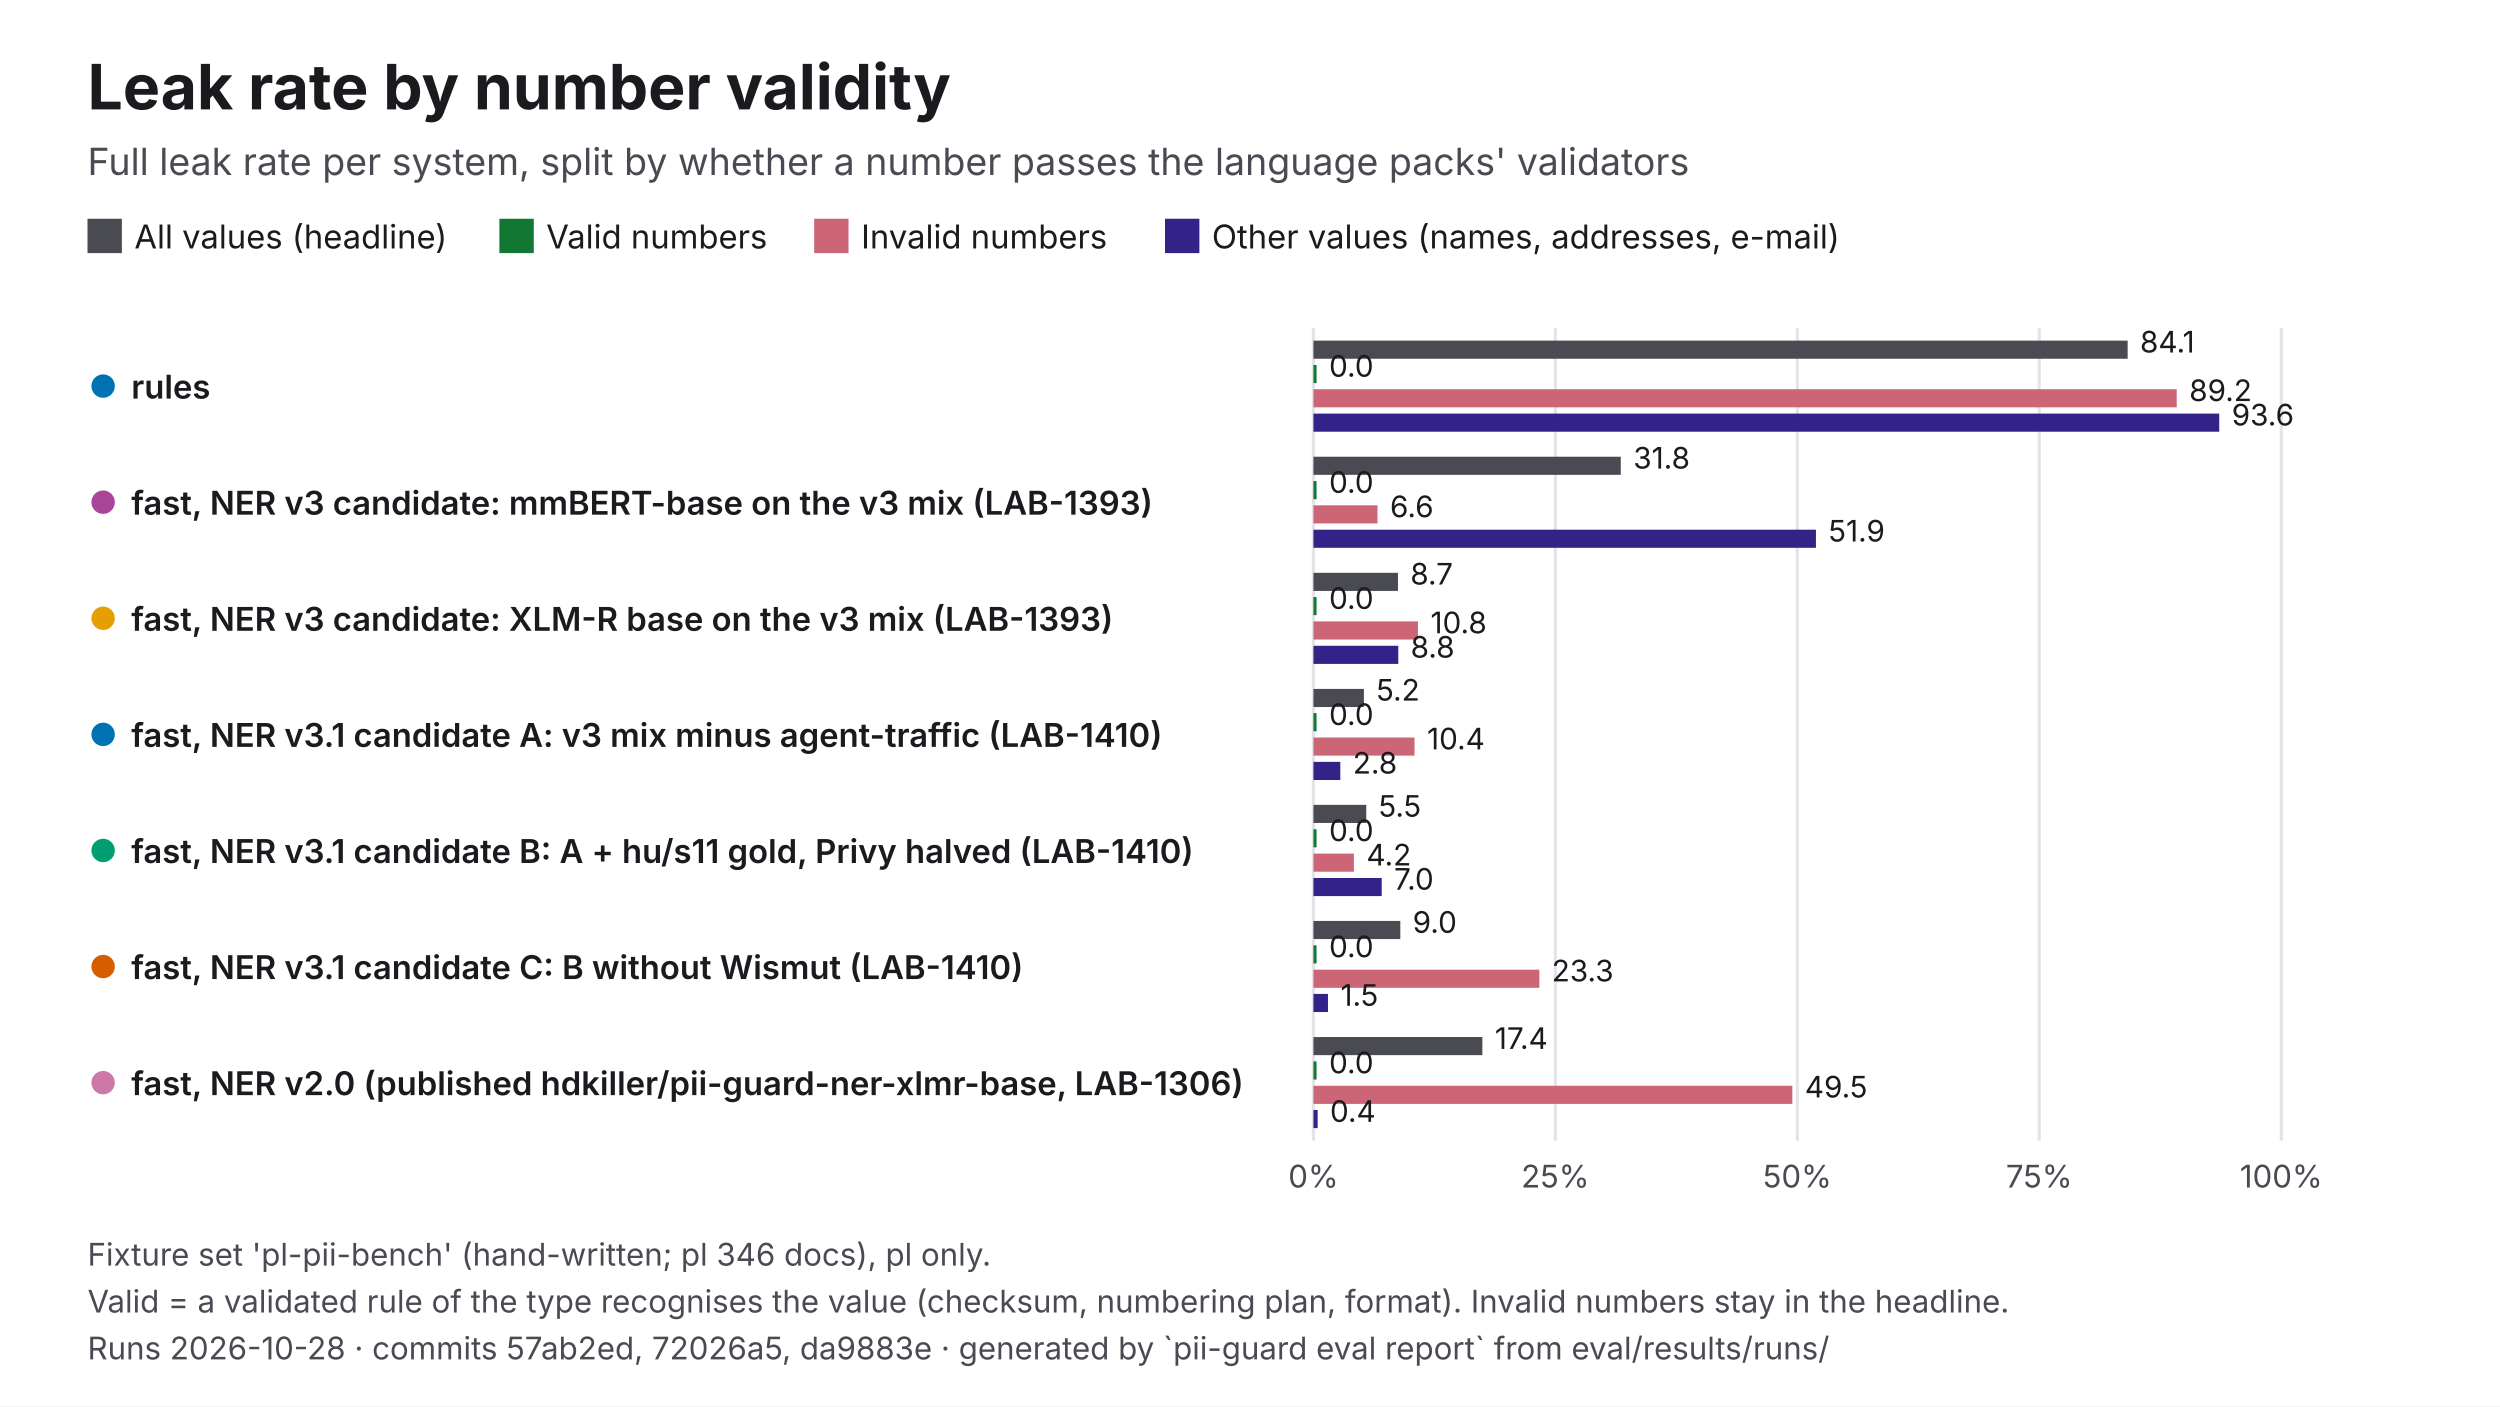
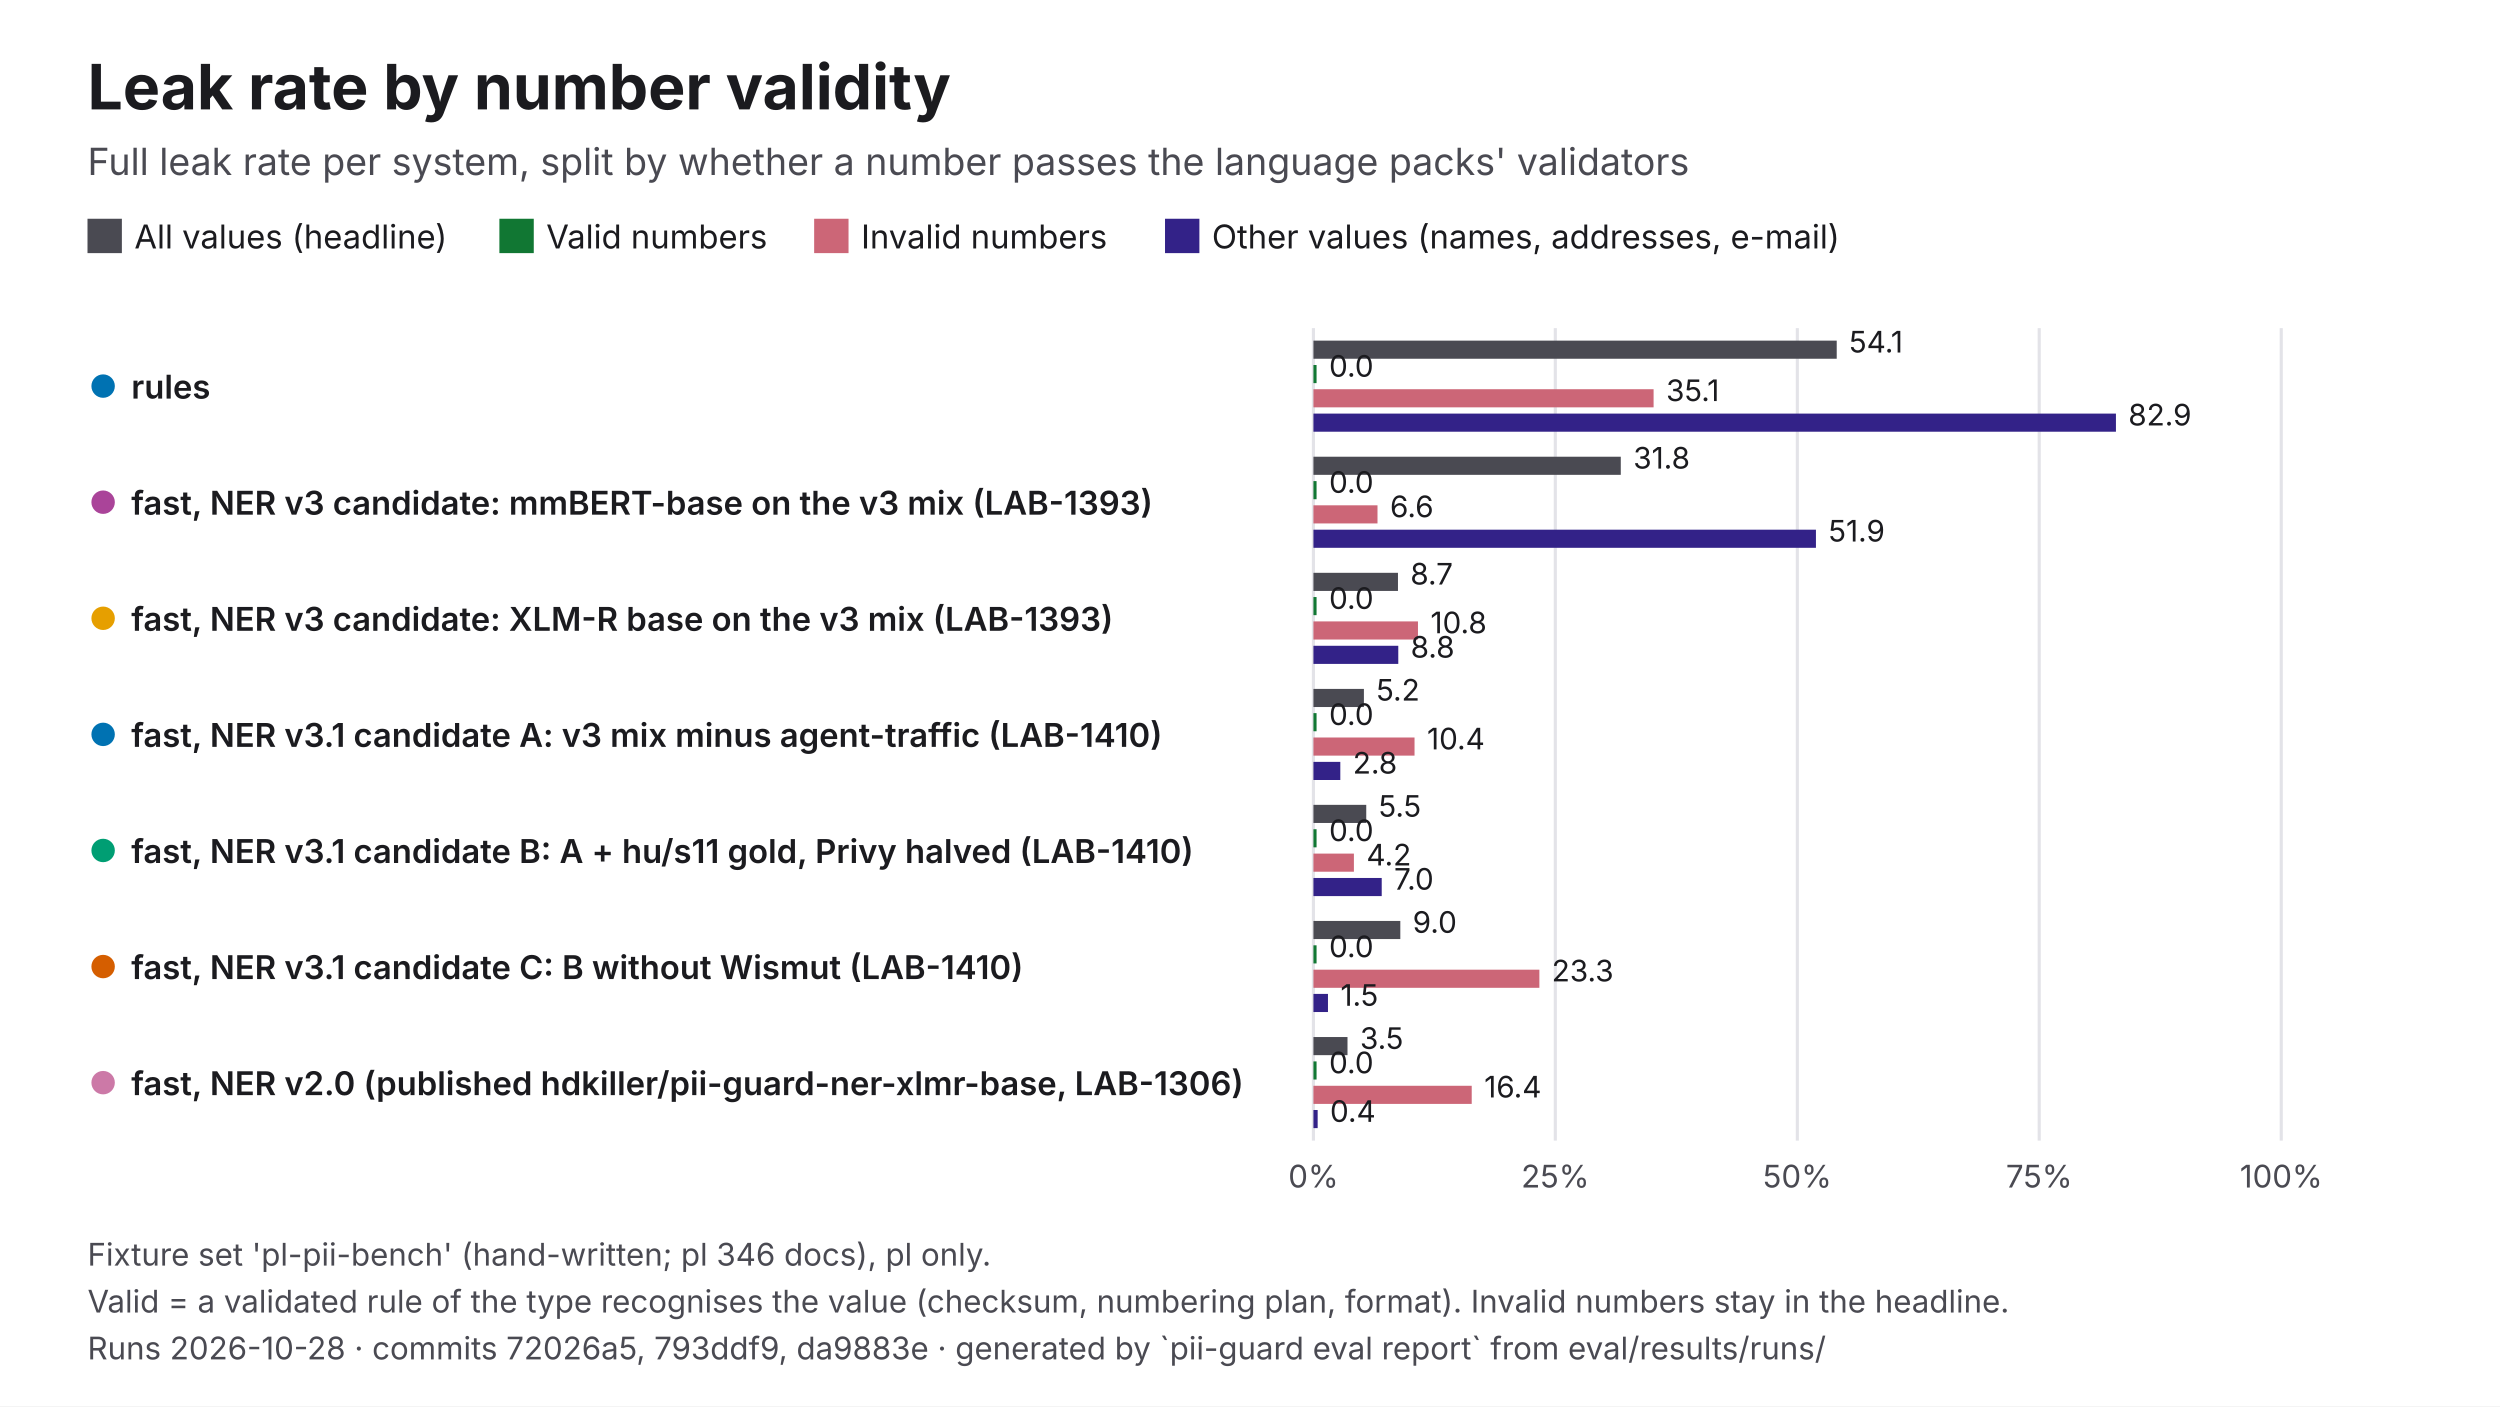
<svg xmlns="http://www.w3.org/2000/svg" viewBox="0 0 1600 900" width="1600" height="900" role="img" aria-labelledby="t d" font-family="Inter, 'Helvetica Neue', Helvetica, Arial, sans-serif">
  <rect width="1600" height="900" fill="#FFFFFF" />
  <text x="56" y="70" font-size="40" fill="#1B1B1F" font-weight="700">Leak rate by number validity</text>
  <text x="56" y="112" font-size="24" fill="#4A4A52">Full leak rate per system, split by whether a number passes the language packs' validators</text>
  <rect x="56" y="140" width="22" height="22" fill="#4A4A52" />
  <text x="86" y="159" font-size="21" fill="#1B1B1F">All values (headline)</text>
  <rect x="319.61" y="140" width="22" height="22" fill="#117733" />
  <text x="349.6" y="159" font-size="21" fill="#1B1B1F">Valid numbers</text>
  <rect x="521.06" y="140" width="22" height="22" fill="#CC6677" />
  <text x="551.1" y="159" font-size="21" fill="#1B1B1F">Invalid numbers</text>
  <rect x="745.61" y="140" width="22" height="22" fill="#332288" />
  <text x="775.6" y="159" font-size="21" fill="#1B1B1F">Other values (names, addresses, e-mail)</text>
  <line x1="840.6" y1="210" x2="840.6" y2="730" stroke="#E3E3E8" stroke-width="2" />
  <text x="840.6" y="760" font-size="20" fill="#4A4A52" text-anchor="middle">0%</text>
  <line x1="995.4" y1="210" x2="995.4" y2="730" stroke="#E3E3E8" stroke-width="2" />
  <text x="995.4" y="760" font-size="20" fill="#4A4A52" text-anchor="middle">25%</text>
  <line x1="1150.3" y1="210" x2="1150.3" y2="730" stroke="#E3E3E8" stroke-width="2" />
  <text x="1150.3" y="760" font-size="20" fill="#4A4A52" text-anchor="middle">50%</text>
  <line x1="1305.1" y1="210" x2="1305.1" y2="730" stroke="#E3E3E8" stroke-width="2" />
  <text x="1305.1" y="760" font-size="20" fill="#4A4A52" text-anchor="middle">75%</text>
  <line x1="1460" y1="210" x2="1460" y2="730" stroke="#E3E3E8" stroke-width="2" />
  <text x="1460" y="760" font-size="20" fill="#4A4A52" text-anchor="middle">100%</text>
  <circle cx="66" cy="247.1" r="9" fill="#0072B2" stroke="#FFFFFF" stroke-width="3" />
  <text x="84" y="255.1" font-size="21" fill="#1B1B1F" font-weight="600">rules</text>
-   <rect x="840.6" y="218" width="521.1" height="11.6" fill="#4A4A52" />
-   <text x="1369.6" y="225.6" font-size="19" fill="#1B1B1F">84.1</text>
+   <rect x="840.6" y="218" width="334.9" height="11.6" fill="#4A4A52" />
+   <text x="1183.4" y="225.6" font-size="19" fill="#1B1B1F">54.1</text>
  <rect x="840.6" y="233.6" width="2" height="11.6" fill="#117733" />
  <text x="850.6" y="241.1" font-size="19" fill="#1B1B1F">0.0</text>
-   <rect x="840.6" y="249.1" width="552.5" height="11.6" fill="#CC6677" />
-   <text x="1401.1" y="256.7" font-size="19" fill="#1B1B1F">89.2</text>
-   <rect x="840.6" y="264.7" width="579.7" height="11.6" fill="#332288" />
-   <text x="1428.3" y="272.3" font-size="19" fill="#1B1B1F">93.6</text>
+   <rect x="840.6" y="249.1" width="217.7" height="11.6" fill="#CC6677" />
+   <text x="1066.3" y="256.7" font-size="19" fill="#1B1B1F">35.1</text>
+   <rect x="840.6" y="264.7" width="513.6" height="11.6" fill="#332288" />
+   <text x="1362.1" y="272.3" font-size="19" fill="#1B1B1F">82.9</text>
  <circle cx="66" cy="321.4" r="9" fill="#AA4499" stroke="#FFFFFF" stroke-width="3" />
  <text x="84" y="329.4" font-size="21" fill="#1B1B1F" font-weight="600">fast, NER v3 candidate: mmBERT-base on the v3 mix (LAB-1393)</text>
  <rect x="840.6" y="292.3" width="196.7" height="11.6" fill="#4A4A52" />
  <text x="1045.3" y="299.9" font-size="19" fill="#1B1B1F">31.8</text>
  <rect x="840.6" y="307.9" width="2" height="11.6" fill="#117733" />
  <text x="850.6" y="315.4" font-size="19" fill="#1B1B1F">0.0</text>
  <rect x="840.6" y="323.4" width="41" height="11.6" fill="#CC6677" />
  <text x="889.6" y="331" font-size="19" fill="#1B1B1F">6.6</text>
  <rect x="840.6" y="339" width="321.6" height="11.6" fill="#332288" />
  <text x="1170.2" y="346.6" font-size="19" fill="#1B1B1F">51.9</text>
  <circle cx="66" cy="395.7" r="9" fill="#E69F00" stroke="#FFFFFF" stroke-width="3" />
  <text x="84" y="403.7" font-size="21" fill="#1B1B1F" font-weight="600">fast, NER v3 candidate: XLM-R base on the v3 mix (LAB-1393)</text>
  <rect x="840.6" y="366.6" width="54.1" height="11.6" fill="#4A4A52" />
  <text x="902.6" y="374.1" font-size="19" fill="#1B1B1F">8.7</text>
  <rect x="840.6" y="382.1" width="2" height="11.6" fill="#117733" />
  <text x="850.6" y="389.7" font-size="19" fill="#1B1B1F">0.0</text>
  <rect x="840.6" y="397.7" width="66.9" height="11.6" fill="#CC6677" />
  <text x="915.5" y="405.3" font-size="19" fill="#1B1B1F">10.8</text>
  <rect x="840.6" y="413.3" width="54.3" height="11.6" fill="#332288" />
  <text x="902.8" y="420.9" font-size="19" fill="#1B1B1F">8.8</text>
  <circle cx="66" cy="470" r="9" fill="#0072B2" stroke="#FFFFFF" stroke-width="3" />
  <text x="84" y="478" font-size="21" fill="#1B1B1F" font-weight="600">fast, NER v3.1 candidate A: v3 mix minus agent-traffic (LAB-1410)</text>
  <rect x="840.6" y="440.9" width="32.3" height="11.6" fill="#4A4A52" />
  <text x="880.8" y="448.4" font-size="19" fill="#1B1B1F">5.2</text>
  <rect x="840.6" y="456.4" width="2" height="11.6" fill="#117733" />
  <text x="850.6" y="464" font-size="19" fill="#1B1B1F">0.0</text>
  <rect x="840.6" y="472" width="64.7" height="11.6" fill="#CC6677" />
  <text x="913.3" y="479.6" font-size="19" fill="#1B1B1F">10.4</text>
  <rect x="840.6" y="487.6" width="17.2" height="11.6" fill="#332288" />
  <text x="865.8" y="495.1" font-size="19" fill="#1B1B1F">2.8</text>
  <circle cx="66" cy="544.3" r="9" fill="#009E73" stroke="#FFFFFF" stroke-width="3" />
  <text x="84" y="552.3" font-size="21" fill="#1B1B1F" font-weight="600">fast, NER v3.1 candidate B: A + hu/s11 gold, Privy halved (LAB-1410)</text>
  <rect x="840.6" y="515.1" width="33.8" height="11.6" fill="#4A4A52" />
  <text x="882.3" y="522.7" font-size="19" fill="#1B1B1F">5.5</text>
  <rect x="840.6" y="530.7" width="2" height="11.6" fill="#117733" />
  <text x="850.6" y="538.3" font-size="19" fill="#1B1B1F">0.0</text>
  <rect x="840.6" y="546.3" width="25.9" height="11.6" fill="#CC6677" />
  <text x="874.5" y="553.9" font-size="19" fill="#1B1B1F">4.2</text>
  <rect x="840.6" y="561.9" width="43.7" height="11.6" fill="#332288" />
  <text x="892.2" y="569.4" font-size="19" fill="#1B1B1F">7.0</text>
  <circle cx="66" cy="618.6" r="9" fill="#D55E00" stroke="#FFFFFF" stroke-width="3" />
  <text x="84" y="626.6" font-size="21" fill="#1B1B1F" font-weight="600">fast, NER v3.1 candidate C: B without Wismut (LAB-1410)</text>
  <rect x="840.6" y="589.4" width="55.6" height="11.6" fill="#4A4A52" />
  <text x="904.1" y="597" font-size="19" fill="#1B1B1F">9.0</text>
  <rect x="840.6" y="605" width="2" height="11.6" fill="#117733" />
  <text x="850.6" y="612.6" font-size="19" fill="#1B1B1F">0.0</text>
  <rect x="840.6" y="620.6" width="144.6" height="11.6" fill="#CC6677" />
  <text x="993.1" y="628.1" font-size="19" fill="#1B1B1F">23.3</text>
  <rect x="840.6" y="636.1" width="9.3" height="11.6" fill="#332288" />
  <text x="857.9" y="643.7" font-size="19" fill="#1B1B1F">1.5</text>
  <circle cx="66" cy="692.9" r="9" fill="#CC79A7" stroke="#FFFFFF" stroke-width="3" />
  <text x="84" y="700.9" font-size="21" fill="#1B1B1F" font-weight="600">fast, NER v2.0 (published hdkiller/pii-guard-ner-xlmr-base, LAB-1306)</text>
-   <rect x="840.6" y="663.7" width="108.1" height="11.6" fill="#4A4A52" />
-   <text x="956.7" y="671.3" font-size="19" fill="#1B1B1F">17.4</text>
+   <rect x="840.6" y="663.7" width="21.8" height="11.6" fill="#4A4A52" />
+   <text x="870.4" y="671.3" font-size="19" fill="#1B1B1F">3.5</text>
  <rect x="840.6" y="679.3" width="2" height="11.6" fill="#117733" />
  <text x="850.6" y="686.9" font-size="19" fill="#1B1B1F">0.0</text>
-   <rect x="840.6" y="694.9" width="306.5" height="11.6" fill="#CC6677" />
-   <text x="1155.1" y="702.4" font-size="19" fill="#1B1B1F">49.5</text>
+   <rect x="840.6" y="694.9" width="101.3" height="11.6" fill="#CC6677" />
+   <text x="949.9" y="702.4" font-size="19" fill="#1B1B1F">16.4</text>
  <rect x="840.6" y="710.4" width="2.7" height="11.6" fill="#332288" />
  <text x="851.2" y="718" font-size="19" fill="#1B1B1F">0.4</text>
  <text x="56" y="810" font-size="20" fill="#4A4A52">Fixture set 'pl-pii-bench' (hand-written; pl 346 docs), pl only.</text>
  <text x="56" y="840" font-size="20" fill="#4A4A52">Valid = a validated rule of the type recognises the value (checksum, numbering plan, format). Invalid numbers stay in the headline.</text>
-   <text x="56" y="870" font-size="20" fill="#4A4A52">Runs 2026-10-28 · commits 57ab2ed, 72026a5, da9883e · generated by `pii-guard eval report` from eval/results/runs/</text>
+   <text x="56" y="870" font-size="20" fill="#4A4A52">Runs 2026-10-28 · commits 72026a5, 793ddf9, da9883e · generated by `pii-guard eval report` from eval/results/runs/</text>
</svg>
